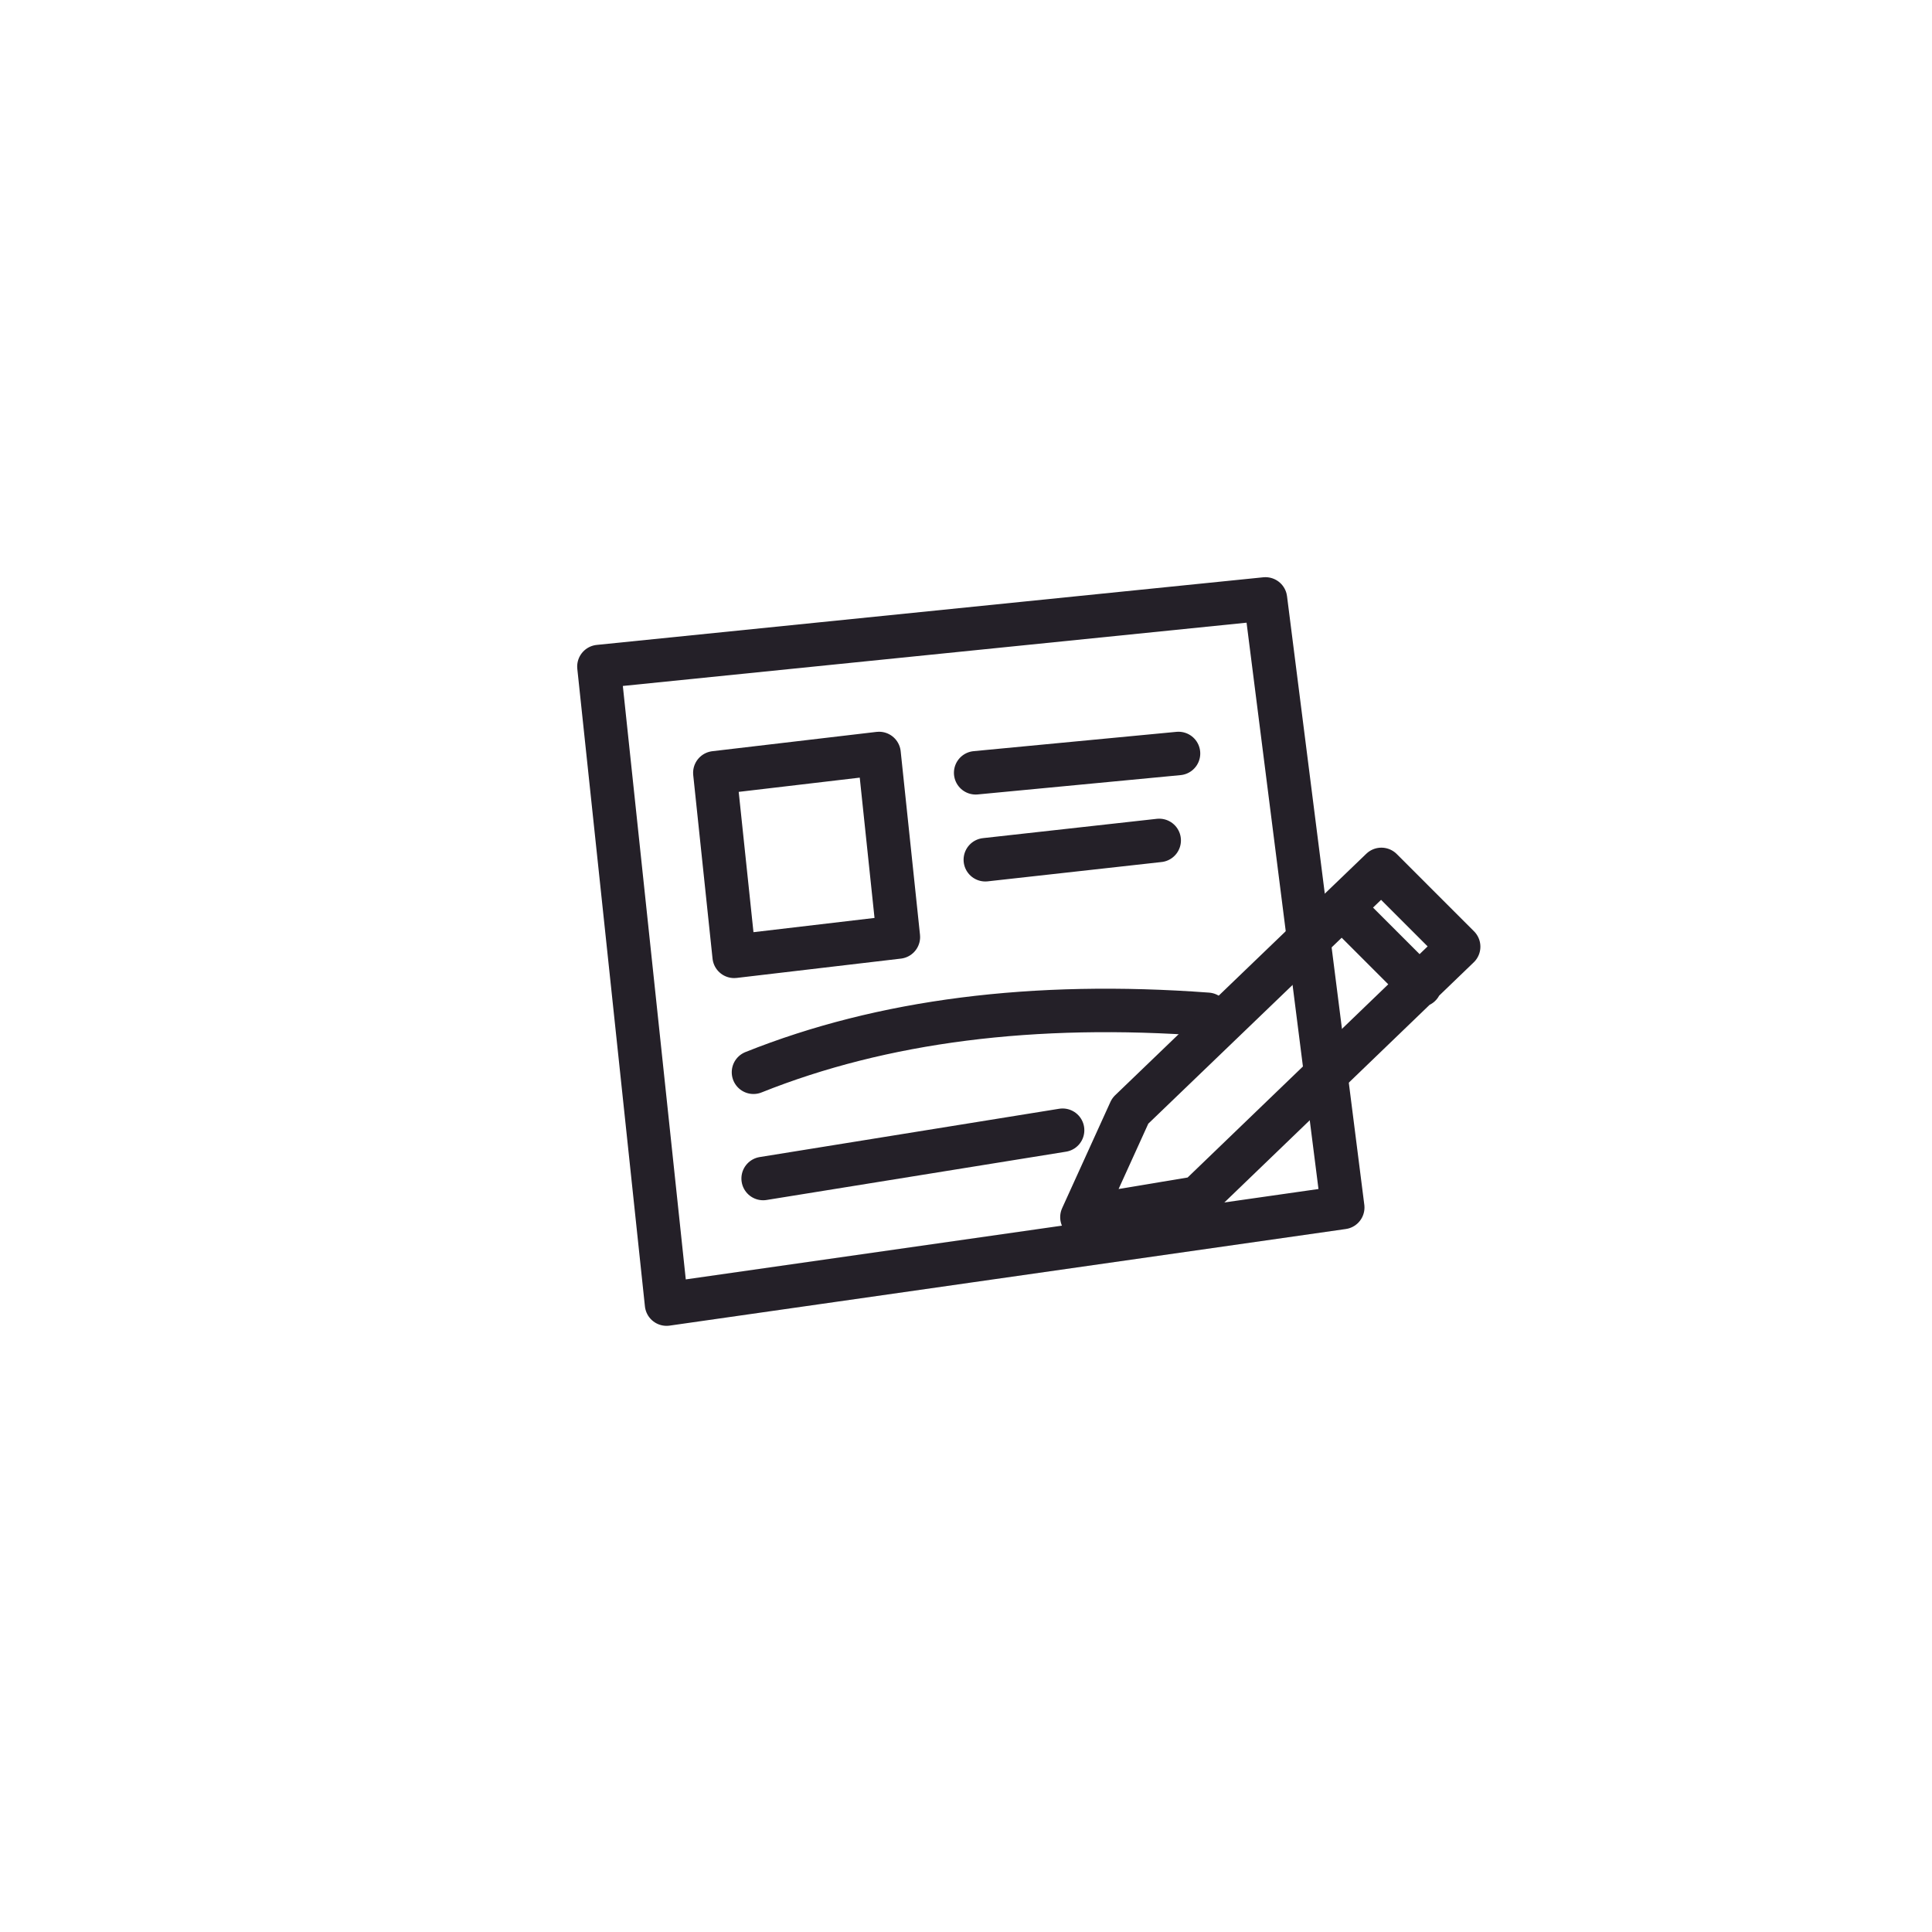
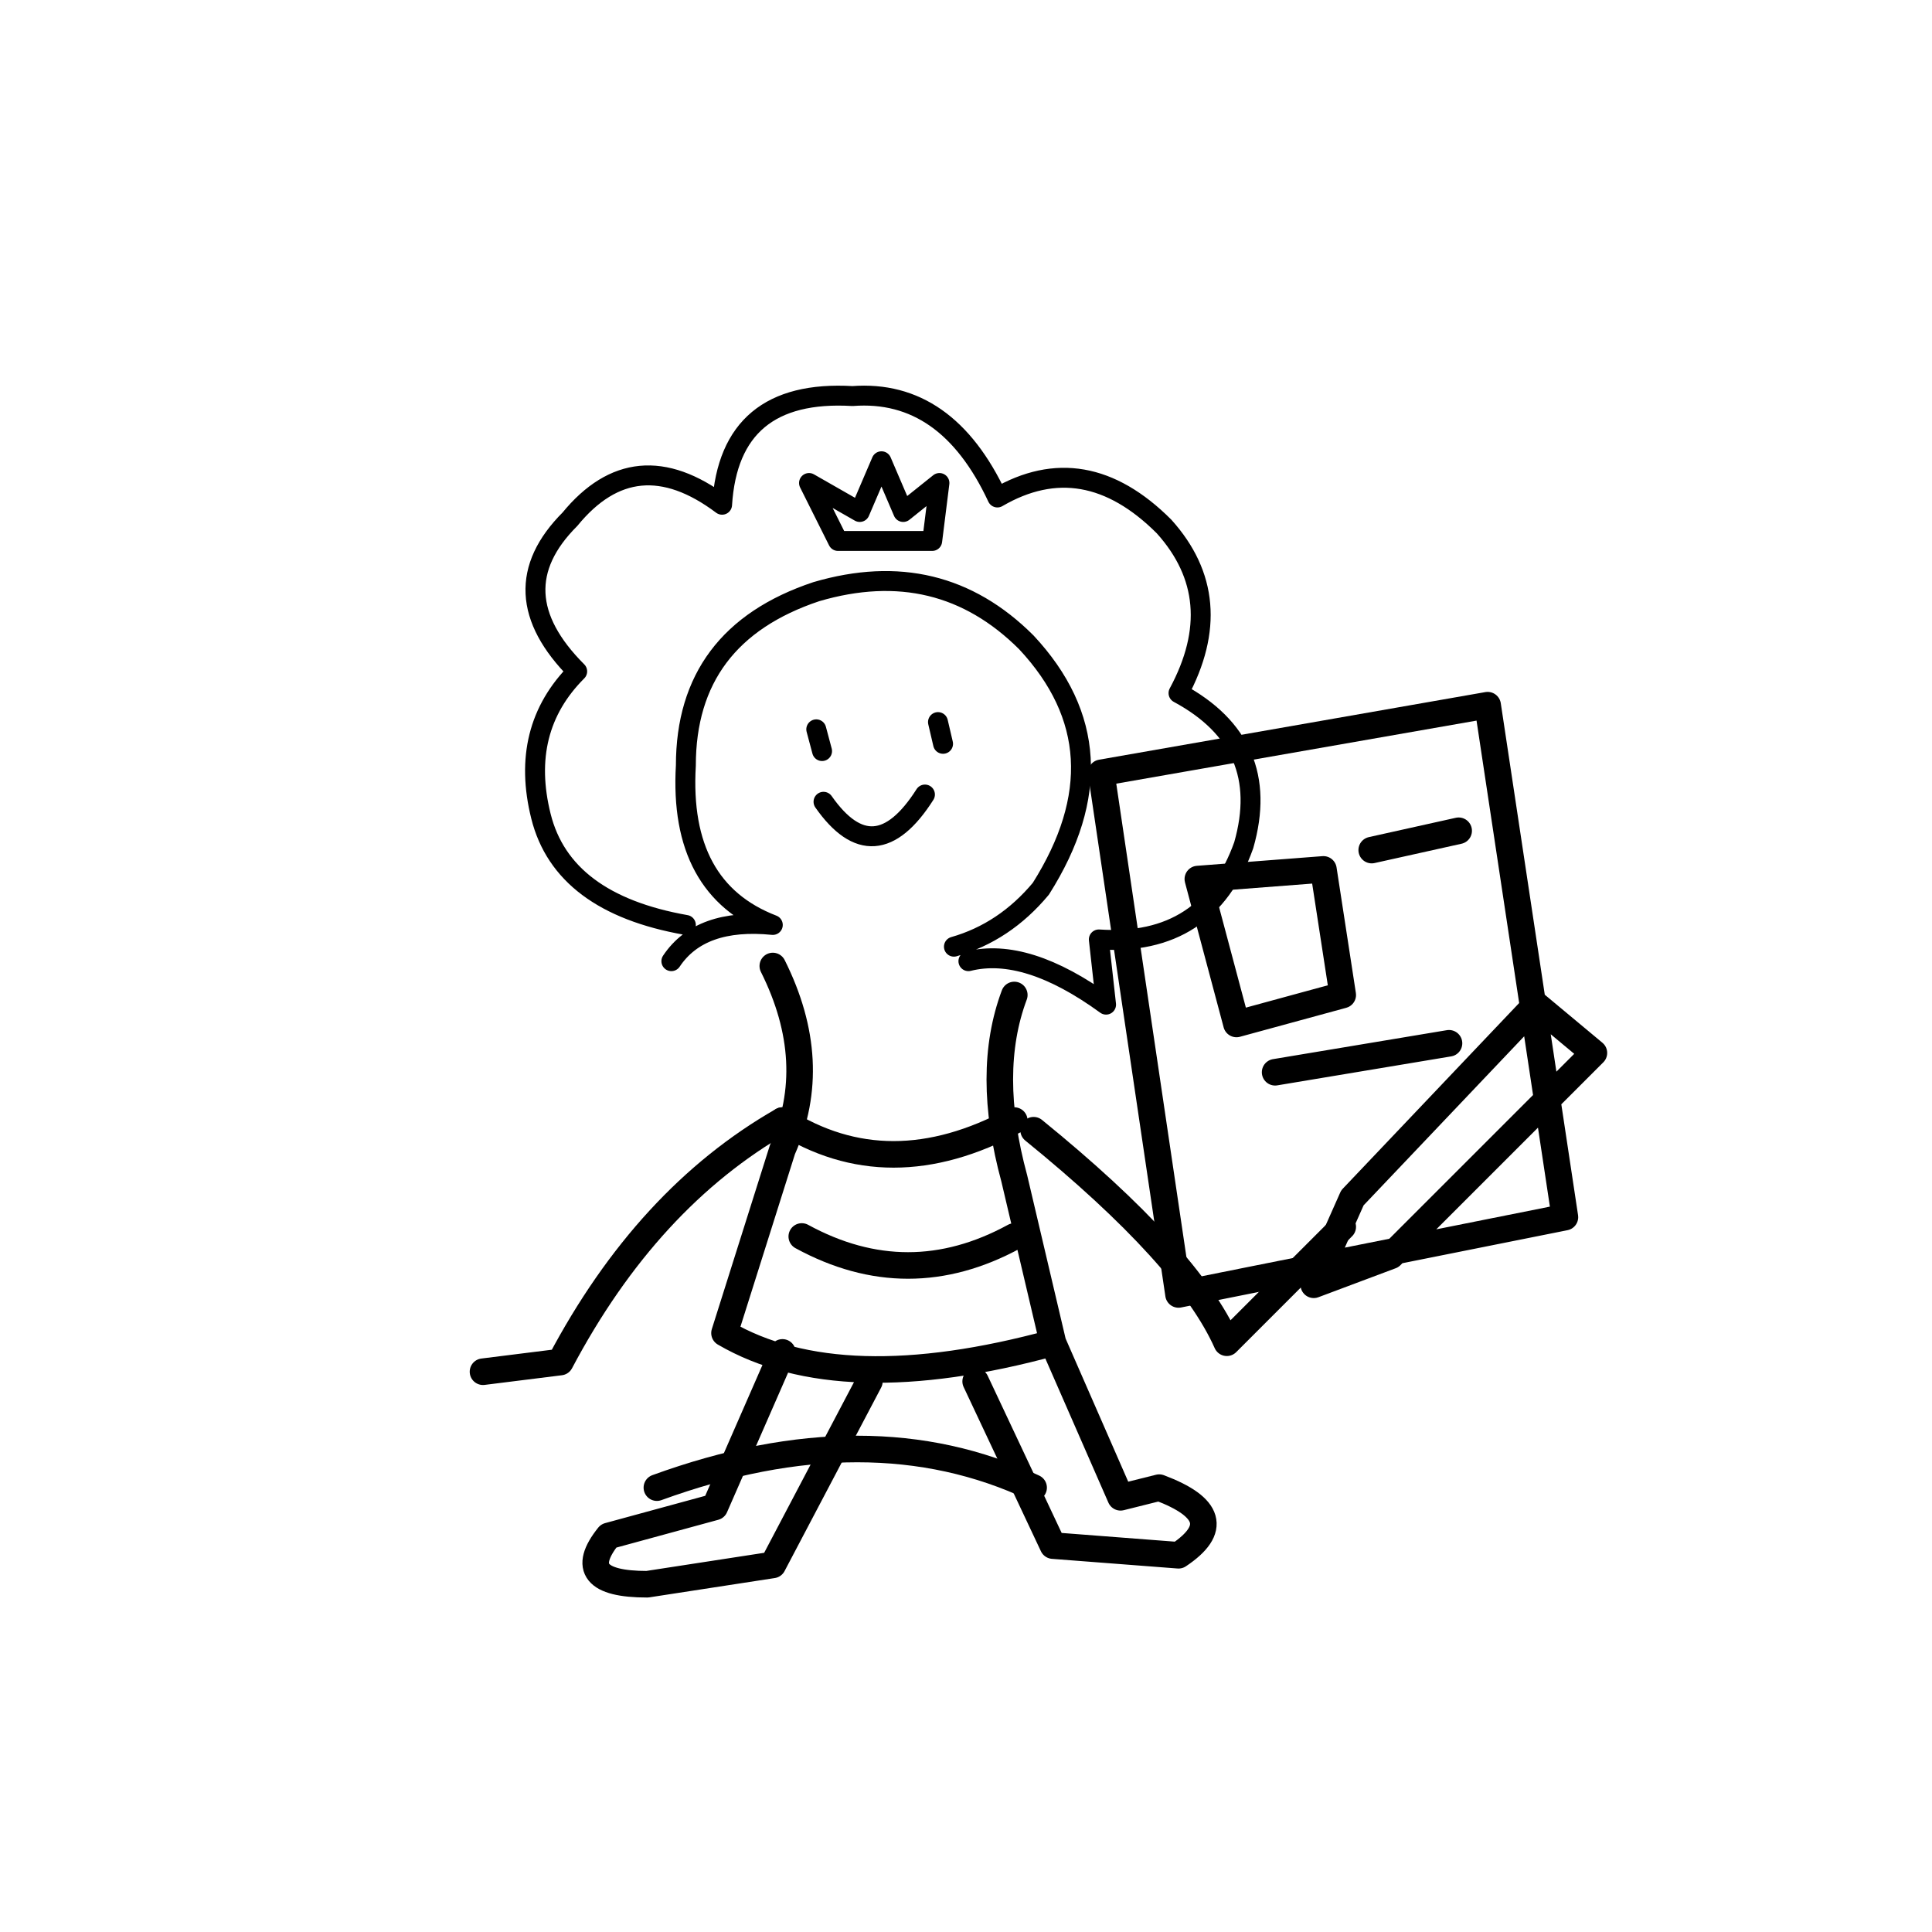
<svg xmlns="http://www.w3.org/2000/svg" viewBox="0 0 200 200">
-   <g fill="none" stroke="#242028" stroke-width="4.5" stroke-linecap="round" stroke-linejoin="round">
-     <path d="M62 69L131 62 139 125 69 135Z M74 80L91 78 93 97 76 99Z M101 80L122 78 M102 89L120 87 M78 111Q98 103 125 105 M79 122L110 117" />
-     <path d="M112 126l5 -11 26 -25 8 8 -27 26Z M139 94l8 8" transform="rotate(0 100 100) translate(0 0)" />
+   <g fill="none" stroke="#000" stroke-width="2.75" stroke-linecap="round" stroke-linejoin="round">
+     <path d="M68 101Q51 98 48 86T53 66Q42 55 52 45Q61 34 73 43Q74 27 91 28Q104 27 111 42Q123 35 134 46Q143 56 136 69Q149 76 145 90Q140 104 125 103L126 112Q115 104 107 106M66 106q4-6 14-5 M80 101Q67 96 68 79Q68 61 86 55Q103 50 115 62Q129 77 117 96Q112 102 105 104 M86 74l.8 3m16-4 .7 3 M87 84q7 10 14-1 M89 48l-4-8 7 4 3-7 3 7 5-4-1 8z" transform="translate(20 20) scale(.75) rotate(0 96 104)" />
+     <path d="M80 100q5 10 1 19l-6 19q12 7 34 1l-4-17q-3-11 0-19 M81 116q11 7 24 0m-22 12q11 6 22 0 M81 140l-7 16-11 3q-4 5 4 5l13-2 10-19m11 0 8 17 13 1q6-4-2-7l-4 1-7-16" />
+     <path d="M68 154q22-8 39 0" opacity="1" />
+     <path d="M81 116q-14 8-23 25l-8 1m57-25q16 13 20 22l12-12" transform="rotate(0 97 115)" />
+     <path d="M114 80l40-7 8 53-40 8z M124 91l13-1 2 13-11 3z M142 88l9-2m-19 25 18-3 M136 133l4-9 19-20 6 5-21 21z" transform="translate(0 0)" />
  </g>
</svg>
